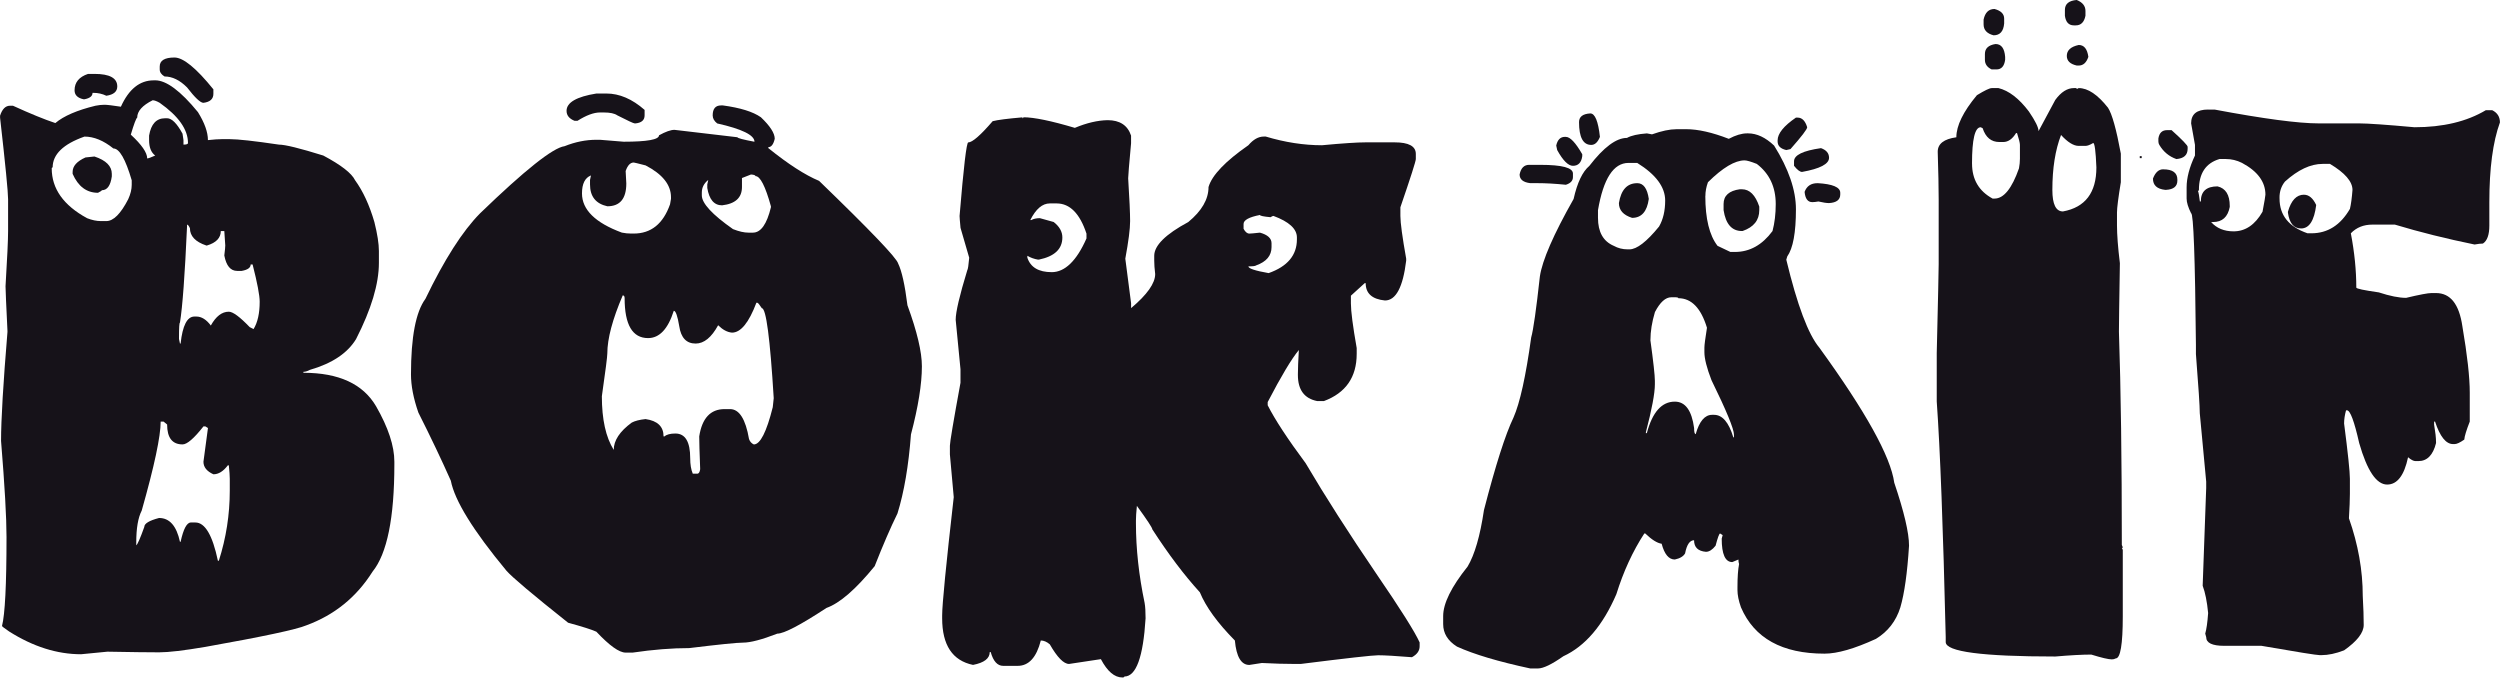
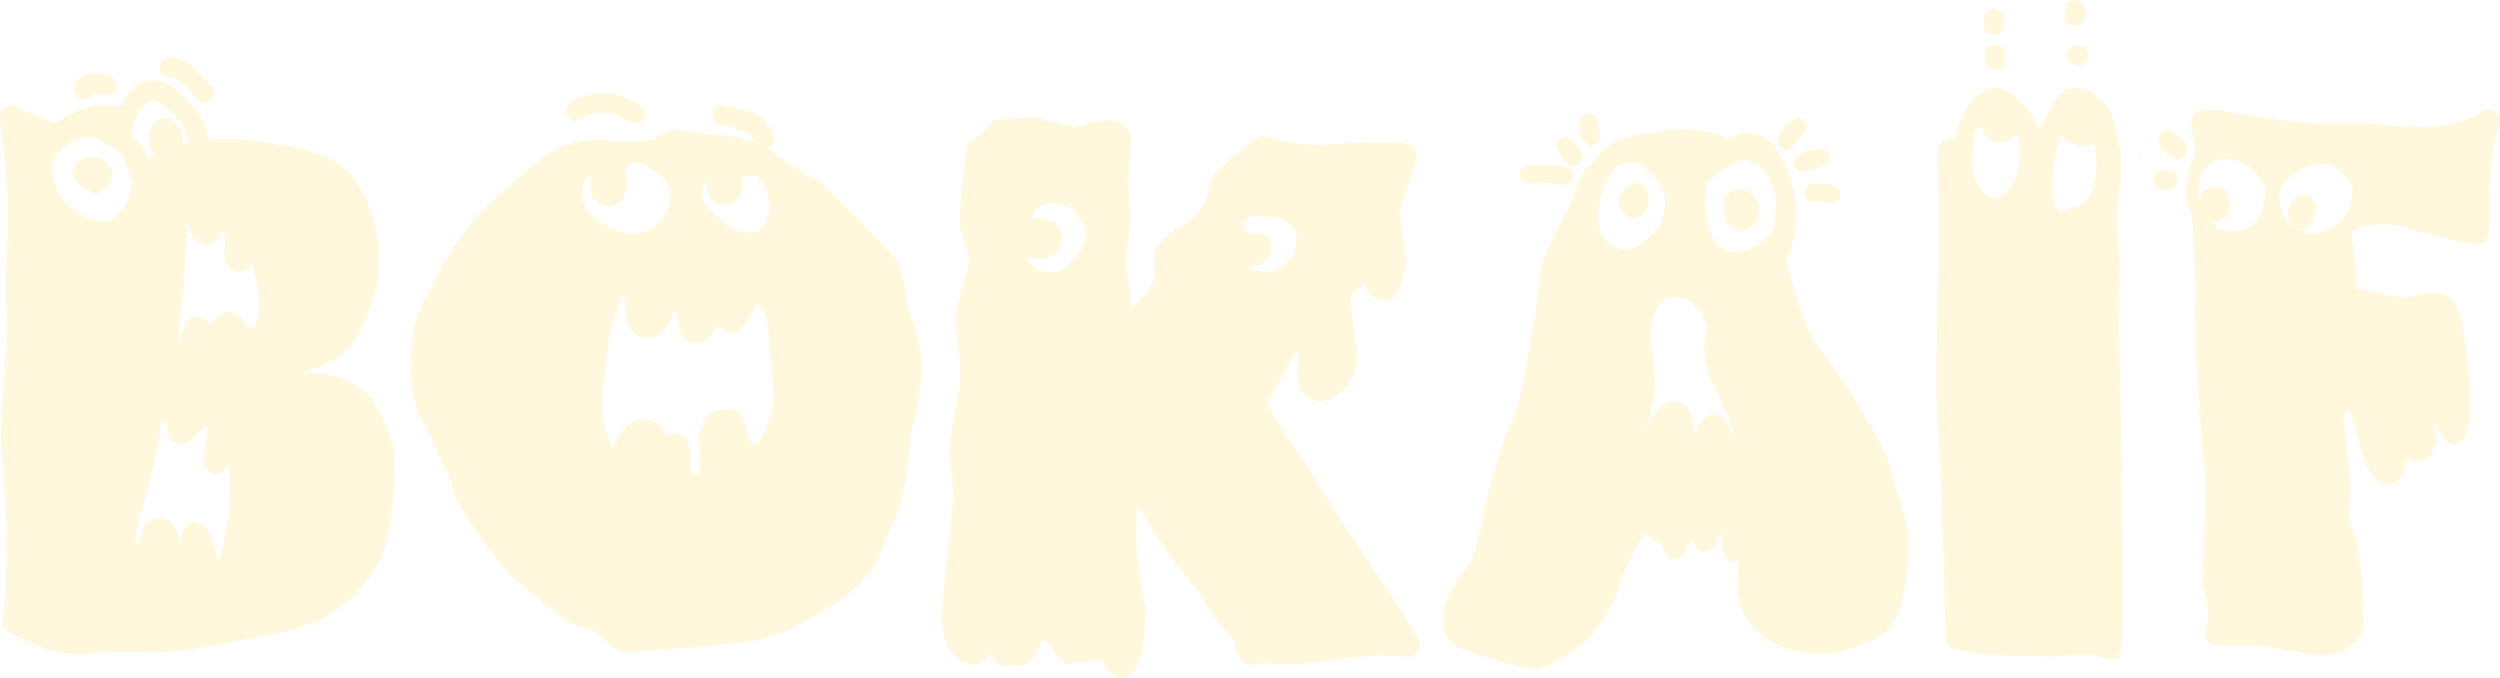
<svg xmlns="http://www.w3.org/2000/svg" id="Layer_2" viewBox="0 0 759.77 205.86">
  <defs>
    <style>
      .cls-1 {
-         fill: #161219;
+         fill: #fff8dd;
      }
    </style>
  </defs>
  <g id="Layer_1-2" data-name="Layer_1">
    <g>
      <path class="cls-1" d="M46.68,24.41h.49c3.38,0,7.71,3.22,12.99,9.67,2.02,3.26,3.03,6.09,3.03,8.5,1.82-.2,3.22-.29,4.2-.29h2.44c2.47,0,7.45.55,14.94,1.66,1.89,0,6.38,1.11,13.48,3.32,5.4,2.87,8.63,5.37,9.67,7.52,2.41,3.32,4.36,7.55,5.86,12.7.91,3.65,1.37,6.58,1.37,8.79v3.61c0,6.38-2.31,14.1-6.93,23.14-2.6,4.3-7.29,7.42-14.06,9.38-.72.39-1.37.59-1.95.59v.29c10.74,0,18.1,3.39,22.07,10.16,3.71,6.45,5.57,12.08,5.57,16.89v.78c0,16.28-2.21,27.15-6.64,32.62-4.88,7.75-11.59,13.18-20.12,16.31-2.93,1.24-13.15,3.42-30.66,6.54-6.51,1.11-11.2,1.66-14.06,1.66-3.32,0-8.56-.07-15.72-.2l-8.01.78c-7.29,0-14.58-2.31-21.88-6.93-1.43-.98-2.15-1.53-2.15-1.66.91-3.52,1.37-12.53,1.37-27.05,0-5.86-.55-15.59-1.66-29.2,0-6.38.65-17.42,1.95-33.11v-.29c-.39-8.01-.59-12.53-.59-13.57.52-8.59.78-14.19.78-16.8v-9.67c0-2.15-.81-10.42-2.44-24.8v-.59c.65-2.02,1.66-3.03,3.03-3.03h.88c5.27,2.41,9.57,4.17,12.89,5.27,2.54-2.15,6.61-3.91,12.21-5.27.98-.2,1.89-.29,2.73-.29.78,0,2.44.2,4.98.59,2.41-5.34,5.73-8.01,9.96-8.01ZM15.72,51.17c0,6.19,3.58,11.23,10.74,15.14,1.5.59,2.9.88,4.2.88h1.66c2.15,0,4.36-2.21,6.64-6.64.72-1.56,1.07-3.03,1.07-4.39v-1.37c-1.89-6.45-3.74-9.67-5.57-9.67-3-2.41-5.92-3.61-8.79-3.61-6.45,2.28-9.67,5.4-9.67,9.38-.2,0-.29.1-.29.29ZM28.71,47.56c3.52,1.17,5.27,2.93,5.27,5.27v.78c-.39,2.8-1.4,4.2-3.03,4.2,0,.13-.39.39-1.17.78-3.45,0-6.02-1.92-7.71-5.76v-.59c0-1.76,1.3-3.22,3.91-4.39l2.73-.29ZM28.71,22.46c4.62,0,6.93,1.27,6.93,3.81,0,1.56-1.11,2.51-3.32,2.83-1.24-.59-2.54-.88-3.91-.88h-.29c0,.98-.81,1.63-2.44,1.95h-.29c-1.82-.39-2.73-1.3-2.73-2.73,0-2.41,1.37-4.07,4.1-4.98h1.95ZM39.75,40.92c3.32,3.06,4.98,5.47,4.98,7.23.33,0,1.14-.29,2.44-.88-1.24-.91-1.86-2.47-1.86-4.69v-1.37c.59-3.52,2.21-5.27,4.88-5.27h.59c1.43,0,2.99,1.56,4.69,4.69l.29,1.95v1.37c.91,0,1.37-.16,1.37-.49,0-4.1-2.87-8.17-8.59-12.21-.91-.52-1.63-.78-2.15-.78-3.12,1.56-4.69,3.32-4.69,5.27-.33.2-.98,1.92-1.95,5.18ZM48.83,128.12c0,4.49-1.92,13.51-5.76,27.05-1.11,2.15-1.66,5.37-1.66,9.67v.88c.39-.26,1.2-2.12,2.44-5.57,0-1.04,1.5-1.95,4.49-2.73,3.19,0,5.31,2.41,6.35,7.23h.2c.85-3.91,1.89-5.86,3.12-5.86h1.37c2.93,0,5.21,3.87,6.84,11.62h.29c2.21-6.9,3.32-14,3.32-21.29v-3.61c0-.91-.1-2.28-.29-4.1h-.29c-1.37,1.82-2.83,2.73-4.39,2.73-2.02-.91-3.03-2.18-3.03-3.81l1.37-10.25-.78-.49h-.59c-2.87,3.65-4.98,5.47-6.35,5.47-3.12,0-4.69-2.02-4.69-6.05l-1.07-.88h-.88ZM53.03,17.48c2.67,0,6.61,3.22,11.82,9.67v1.37c0,1.56-1.01,2.48-3.03,2.73-.91,0-2.57-1.56-4.98-4.69-2.21-2.21-4.49-3.32-6.84-3.32-.98-.59-1.46-1.3-1.46-2.15v-.88c0-1.82,1.5-2.73,4.49-2.73ZM56.84,68.26v.59c-.65,14.65-1.37,24.38-2.15,29.2-.2,0-.29,1.5-.29,4.49v.49l.29,1.37h.2c.59-5.47,1.99-8.2,4.2-8.2h.59c1.56,0,3.03.91,4.39,2.73,1.56-2.8,3.38-4.2,5.47-4.2,1.24,0,3.35,1.56,6.35,4.69l1.17.59c1.24-2.02,1.86-4.79,1.86-8.3,0-1.95-.72-5.73-2.15-11.33h-.59c0,.98-.91,1.63-2.73,1.95h-1.37c-2.02,0-3.32-1.56-3.91-4.69.2-1.63.29-2.64.29-3.03l-.29-4.39h-1.07c0,2.08-1.4,3.55-4.2,4.39h-.2c-3.32-1.11-4.98-2.86-4.98-5.27-.33-.72-.62-1.07-.88-1.07Z" />
      <path class="cls-1" d="M219.14,32.03h.49c5.34.72,9.21,1.92,11.62,3.61,2.8,2.67,4.2,4.85,4.2,6.54-.39,1.69-1.04,2.54-1.95,2.54v.29c6.05,4.88,11.2,8.2,15.43,9.96,15.56,15.04,23.57,23.41,24.02,25.1,1.11,2.28,2.05,6.51,2.83,12.7,2.93,8.01,4.39,14.19,4.39,18.55,0,5.4-1.11,12.3-3.32,20.7-.72,9.51-2.08,17.51-4.1,24.02-2.08,4.23-4.39,9.57-6.93,16.02-5.73,7.03-10.61,11.26-14.65,12.7-7.94,5.21-12.92,7.81-14.94,7.81-4.69,1.82-8.17,2.73-10.45,2.73-1.76,0-7.19.55-16.31,1.66-5.27,0-11,.46-17.19,1.37h-2.15c-1.95,0-4.92-2.12-8.89-6.35-1.43-.65-4.3-1.56-8.59-2.73-10.81-8.59-17.06-13.87-18.75-15.82-10.09-12.17-15.72-21.29-16.89-27.34-2.8-6.31-6.09-13.22-9.86-20.7-1.5-4.3-2.25-8.17-2.25-11.62,0-11.33,1.46-18.98,4.39-22.95,5.73-11.91,11.26-20.57,16.6-25.98,13.61-13.15,22.17-19.95,25.68-20.41,3.25-1.3,6.48-1.95,9.67-1.95h1.07c4.62.39,7.03.59,7.23.59,7.16,0,10.74-.65,10.74-1.95,2.02-1.11,3.58-1.66,4.69-1.66l19.14,2.25c0,.26,1.72.72,5.18,1.37,0-2.02-3.78-3.87-11.33-5.57-.91-.72-1.37-1.53-1.37-2.44,0-2.02.85-3.03,2.54-3.03ZM181.25,28.42h3.03c3.97,0,7.84,1.66,11.62,4.98v1.66c0,1.43-.91,2.25-2.73,2.44h-.29c-.33,0-2.08-.81-5.27-2.44-.85-.59-2.21-.88-4.1-.88h-1.17c-1.89,0-4.17.85-6.84,2.54h-.88c-1.63-.65-2.44-1.66-2.44-3.03,0-2.54,3.03-4.3,9.08-5.27ZM190.14,51.95c0,.26.06,1.53.2,3.81,0,4.62-1.92,6.93-5.76,6.93-3.52-.78-5.27-2.99-5.27-6.64v-1.37l.29-1.37c-1.82.72-2.73,2.54-2.73,5.47,0,4.95,4.04,8.92,12.11,11.91.98.2,1.92.29,2.83.29h.78c5.27,0,8.95-2.96,11.04-8.89l.29-1.66v-.49c0-3.77-2.57-7-7.71-9.67-2.28-.59-3.48-.88-3.61-.88-1.04,0-1.86.85-2.44,2.54ZM189.26,89.75c-3.12,7.29-4.69,13.18-4.69,17.68,0,.91-.55,5.24-1.66,12.99,0,7.03,1.2,12.47,3.61,16.31,0-2.86,1.82-5.63,5.47-8.3.98-.52,2.38-.88,4.2-1.07,3.65.52,5.47,2.28,5.47,5.27h.29c.65-.59,1.76-.88,3.32-.88,2.99,0,4.49,2.51,4.49,7.52,0,1.89.26,3.45.78,4.69h1.37c.45,0,.75-.46.88-1.37-.2-5.14-.29-8.46-.29-9.96.85-5.53,3.42-8.3,7.71-8.3h1.66c2.8,0,4.72,3.03,5.76,9.08.26.78.75,1.33,1.46,1.66,1.95,0,3.87-3.78,5.76-11.33l.29-2.73c-1.11-18.23-2.31-27.34-3.61-27.34-.72-1.11-1.17-1.66-1.37-1.66h-.29c-2.28,6.05-4.75,9.08-7.42,9.08-1.43-.13-2.83-.88-4.2-2.25-2.02,3.71-4.3,5.57-6.84,5.57-2.8,0-4.46-1.76-4.98-5.27-.52-3.12-1.07-4.69-1.66-4.69-1.76,5.53-4.36,8.3-7.81,8.3-4.75,0-7.13-4.04-7.13-12.11,0-.59-.2-.88-.59-.88ZM225.49,54.1v2.73c0,3.26-2.02,5.11-6.05,5.57-2.41,0-3.91-1.76-4.49-5.27v-1.07l.29-1.37c-1.3,1.04-1.95,2.31-1.95,3.81v.88c0,2.41,3.16,5.83,9.47,10.25,1.82.72,3.38,1.07,4.69,1.07h1.37c2.41,0,4.23-2.57,5.47-7.71v-.29c-1.69-6.12-3.26-9.18-4.69-9.18,0-.26-.46-.42-1.37-.49l-2.73,1.07Z" />
      <path class="cls-1" d="M310.74,35.64v.29c.2,0,.29-.1.29-.29,3.19,0,8.4,1.07,15.62,3.22,3.58-1.5,6.9-2.28,9.96-2.34,3.71,0,6.09,1.56,7.13,4.69v2.34c-.59,6.38-.88,9.93-.88,10.64.39,6.25.59,10.58.59,12.99s-.49,6.15-1.46,11.43l1.76,13.57v1.46c4.88-4.1,7.32-7.55,7.32-10.35-.2-1.63-.29-2.99-.29-4.1v-1.46c0-3.12,3.45-6.54,10.35-10.25,4.1-3.38,6.15-6.93,6.15-10.64,1.04-3.58,5.08-7.81,12.11-12.7,1.5-1.76,3.06-2.64,4.69-2.64h.59c5.86,1.76,11.56,2.64,17.09,2.64,6.31-.59,10.74-.88,13.28-.88h8.79c4.3,0,6.45,1.17,6.45,3.52v1.56c0,.65-1.56,5.53-4.69,14.65v2.64c0,2.08.59,6.41,1.76,12.99v.59c-.98,8.07-3.12,12.11-6.45,12.11-3.91-.39-5.86-2.15-5.86-5.27h-.29l-4.2,3.81v2.34c0,2.41.59,6.93,1.76,13.57v1.76c0,7.1-3.32,11.88-9.96,14.36h-2.05c-3.91-.78-5.86-3.42-5.86-7.91v-.29c0-1.63.1-4.07.29-7.32-2.21,2.67-5.37,7.94-9.47,15.82v.98c2.21,4.36,6.05,10.22,11.52,17.58,5.99,10.16,13.15,21.35,21.48,33.59,7.36,10.74,11.75,17.71,13.18,20.9v1.17c0,1.37-.78,2.47-2.34,3.32-4.88-.39-8.3-.59-10.25-.59-1.69,0-9.54.88-23.54,2.64h-1.86c-2.87,0-6.19-.1-9.96-.29l-3.81.59c-2.47,0-3.94-2.47-4.39-7.42-5.27-5.34-8.82-10.22-10.64-14.65-4.75-5.21-9.57-11.59-14.45-19.14,0-.46-1.56-2.83-4.69-7.13-.2,1.95-.29,3.42-.29,4.39v.88c0,7.75.88,15.82,2.64,24.22.2,1.11.29,2.67.29,4.69-.72,11.78-2.87,17.68-6.45,17.68,0,.2-.2.29-.59.29-2.41,0-4.59-1.86-6.54-5.57l-9.67,1.46c-1.63,0-3.58-1.99-5.86-5.96-.91-.78-1.82-1.17-2.73-1.17-1.3,5.14-3.65,7.71-7.03,7.71h-4.39c-1.76,0-3.03-1.4-3.81-4.2h-.29c0,1.95-1.69,3.25-5.08,3.91-6.25-1.3-9.38-6.02-9.38-14.16v-.88c0-3.32,1.17-15.3,3.52-35.94l-1.17-12.99v-2.64c0-1.04,1.07-7.42,3.22-19.14v-4.1l-1.46-15.04c0-2.34,1.17-7.36,3.52-15.04.2-.26.39-1.53.59-3.81l-2.64-9.08c-.2-2.08-.29-3.29-.29-3.61,1.24-14.91,2.11-22.36,2.64-22.36,1.24,0,3.71-2.15,7.42-6.45,1.5-.39,4.52-.78,9.08-1.17ZM313.09,66.89h.29c.72-.39,1.59-.59,2.64-.59l4.2,1.17c1.76,1.37,2.64,2.93,2.64,4.69,0,3.52-2.38,5.76-7.13,6.74h-.29c-1.17-.2-2.25-.59-3.22-1.17v.59c.98,2.93,3.45,4.39,7.42,4.39s7.55-3.42,10.55-10.25v-1.46c-2.02-6.12-5.05-9.18-9.08-9.18h-2.05c-2.28,0-4.26,1.69-5.96,5.08ZM377.93,68.07v1.46c.52.98,1.11,1.46,1.76,1.46.39,0,1.46-.1,3.22-.29,2.34.65,3.52,1.73,3.52,3.22v1.17c0,2.6-1.56,4.46-4.69,5.57-.2.2-.98.29-2.34.29,0,.65,2.05,1.33,6.15,2.05,5.73-2.02,8.59-5.44,8.59-10.25v-.59c0-2.6-2.38-4.79-7.13-6.54-.2,0-.49.13-.88.39-2.15-.2-3.22-.42-3.22-.68-3.32.65-4.98,1.56-4.98,2.73Z" />
      <path class="cls-1" d="M509.47,39.26h2.93c3.65,0,7.97.98,12.99,2.93,2.08-1.11,3.94-1.66,5.57-1.66h.29c2.67,0,5.31,1.24,7.91,3.71,4.43,7.1,6.64,13.54,6.64,19.34,0,7.1-.88,11.88-2.64,14.36l-.29.98c3.32,13.8,6.67,22.72,10.06,26.76,14.06,19.4,21.65,33.07,22.75,41.02,2.99,8.85,4.49,15.23,4.49,19.14-.52,8.27-1.4,14.52-2.64,18.75-1.3,4.17-3.78,7.36-7.42,9.57-6.51,2.99-11.72,4.49-15.62,4.49-12.89,0-21.35-4.69-25.39-14.06-.72-2.02-1.07-3.78-1.07-5.27v-.78c0-3.06.16-5.44.49-7.13-.13-.33-.2-.78-.2-1.37l-1.86.78c-2.15,0-3.22-2.38-3.22-7.13l.29-1.07-.78-.49c-.26,0-.72,1.24-1.37,3.71-.98,1.24-1.95,1.86-2.93,1.86-2.41-.2-3.61-1.37-3.61-3.52-1.3,0-2.21,1.33-2.73,4-.52.91-1.56,1.53-3.12,1.86-1.82,0-3.16-1.59-4-4.79-1.37-.2-3.03-1.24-4.98-3.12h-.29c-3.52,5.4-6.35,11.56-8.5,18.46-4.1,9.5-9.47,15.79-16.11,18.85-3.52,2.47-6.09,3.71-7.71,3.71h-2.34c-9.7-2.08-17.12-4.3-22.27-6.64-2.8-1.76-4.2-4.04-4.2-6.84v-2.44c0-3.84,2.47-8.85,7.42-15.04,2.15-3.58,3.81-9.31,4.98-17.19,3.52-13.61,6.51-22.98,8.98-28.12,1.95-4.43,3.74-12.53,5.37-24.32.65-2.28,1.53-8.46,2.64-18.55.72-4.88,4.13-12.73,10.25-23.54,1.11-4.95,2.7-8.3,4.79-10.06,4.36-5.66,8.17-8.5,11.43-8.5,1.3-.72,3.32-1.17,6.05-1.37l1.56.29c2.93-1.04,5.4-1.56,7.42-1.56ZM464.75,50.1h3.42c6.58,0,9.86.88,9.86,2.64v1.07c0,1.11-.72,1.89-2.15,2.34-3.26-.33-6.15-.49-8.69-.49h-2.15c-2.15-.26-3.22-1.14-3.22-2.64.39-1.95,1.37-2.93,2.93-2.93ZM475.59,41.6h.29c1.3,0,2.96,1.76,4.98,5.27v.59c-.26,1.95-1.21,2.93-2.83,2.93-1.43,0-3.03-1.59-4.79-4.79l-.29-1.37c.39-1.76,1.27-2.64,2.64-2.64ZM483.3,34.47c1.43,0,2.41,2.38,2.93,7.13-.65,1.63-1.53,2.44-2.64,2.44-2.47,0-3.71-2.31-3.71-6.93,0-1.63,1.14-2.51,3.42-2.64ZM485.64,66.21c0,4.3,1.59,7.13,4.79,8.5,1.3.72,2.7,1.07,4.2,1.07h.59c2.21,0,5.21-2.31,8.98-6.93,1.24-2.15,1.86-4.79,1.86-7.91,0-4.1-2.83-7.91-8.5-11.43h-2.64c-4.56,0-7.65,4.79-9.28,14.36v2.34ZM497.56,55.66c1.89,0,3.06,1.6,3.52,4.79-.52,3.84-2.21,5.76-5.08,5.76-2.67-.85-4-2.34-4-4.49.65-4.04,2.51-6.05,5.57-6.05ZM501.56,103.32c.91,6.64,1.37,10.78,1.37,12.4v1.07c0,2.73-.91,7.58-2.73,14.55v.29h.29c1.69-6.38,4.52-9.57,8.5-9.57,3.19,0,5.14,2.67,5.86,8.01,0,1.24.16,1.86.49,1.86,1.11-3.91,2.77-5.86,4.98-5.86h.59c2.54,0,4.49,2.28,5.86,6.84h.2v-.78c0-1.76-2.28-7.29-6.84-16.6-1.43-3.71-2.15-6.54-2.15-8.5v-1.37c0-.78.26-2.8.78-6.05-1.82-5.99-4.72-8.98-8.69-8.98,0-.2-.36-.29-1.07-.29h-1.07c-1.76,0-3.42,1.5-4.98,4.49-.91,3.06-1.37,5.89-1.37,8.5ZM518.26,59.57c0,6.9,1.24,11.95,3.71,15.14l3.91,1.86h1.37c4.49,0,8.3-2.11,11.43-6.35.65-2.47.98-5.21.98-8.2,0-5.21-1.92-9.28-5.76-12.21-1.82-.72-3.06-1.07-3.71-1.07-2.93,0-6.64,2.21-11.13,6.64-.52,1.43-.78,2.83-.78,4.2ZM529.39,57.52c2.34,0,4.1,1.76,5.27,5.27v1.07c0,3.06-1.69,5.18-5.08,6.35h-.2c-3.06,0-4.92-2.11-5.57-6.35v-1.86c0-2.54,1.66-4.04,4.98-4.49h.59ZM546.29,35.74c1.37,0,2.34.98,2.93,2.93,0,.59-1.69,2.8-5.08,6.64l-1.27.29c-1.76-.39-2.64-1.27-2.64-2.64v-.29c0-2.08,1.86-4.39,5.57-6.93h.49ZM553.42,45.02c1.63.59,2.44,1.56,2.44,2.93,0,1.89-2.73,3.32-8.2,4.3-.65,0-1.46-.62-2.44-1.86v-1.37c0-1.89,2.73-3.22,8.2-4ZM552.34,55.66c4.62.26,6.93,1.24,6.93,2.93v.49c0,1.63-1.14,2.51-3.42,2.64-.72,0-1.79-.16-3.22-.49-.72.13-1.33.2-1.86.2-1.37,0-2.15-1.04-2.34-3.12.65-1.76,1.95-2.64,3.91-2.64Z" />
      <path class="cls-1" d="M605.27,26.76h2.05c3.19.78,6.28,3.16,9.28,7.13,1.95,2.87,2.93,4.85,2.93,5.96l5.08-9.47c1.76-2.41,3.65-3.61,5.66-3.61h.59c.2,0,.29.1.29.29l.59-.29c2.8,0,5.76,1.99,8.89,5.96,1.24,1.89,2.54,6.54,3.91,13.96v8.69c-.78,4.75-1.17,7.81-1.17,9.18v3.91c0,2.87.29,6.71.88,11.52-.2,11.91-.29,18.85-.29,20.8.59,17.51.88,39.13.88,64.84.2.39.29.68.29.88h-.29l.29.59v20.21c0,8.53-.72,12.79-2.15,12.79-.33.2-.72.29-1.17.29-1.04,0-3.12-.49-6.25-1.46-2.73,0-6.38.2-10.94.59-22.2,0-33.3-1.46-33.3-4.39v-1.56c-.78-33.01-1.69-56.87-2.73-71.58v-14.65c.39-16.34.59-25.36.59-27.05v-19.63c0-3.58-.1-8.43-.29-14.55,0-2.41,1.89-3.87,5.66-4.39,0-3.52,2.08-7.78,6.25-12.79,2.34-1.43,3.84-2.15,4.49-2.15ZM599.32,49.71c0,4.82,2.08,8.37,6.25,10.64h.59c2.8,0,5.27-3.06,7.42-9.18.2-1.04.29-2.02.29-2.93v-4.2c0-.59-.29-1.79-.88-3.61h-.29c-1.11,1.82-2.41,2.73-3.91,2.73h-1.17c-2.47,0-4.17-1.4-5.08-4.2l-.59-.29c-1.76,0-2.64,3.68-2.64,11.04ZM606.15,2.73c1.95.52,2.93,1.5,2.93,2.93v1.46c-.2,2.41-1.27,3.61-3.22,3.61-2.02-.52-3.03-1.63-3.03-3.32v-1.46c.46-2.15,1.56-3.22,3.32-3.22ZM606.45,13.38c1.76,0,2.73,1.3,2.93,3.91v.88c-.26,1.95-1.14,2.93-2.64,2.93h-1.46c-1.37-.65-2.05-1.63-2.05-2.93v-1.76c0-1.69,1.07-2.7,3.22-3.03ZM626.37,41.02c-1.76,4.56-2.64,10.12-2.64,16.7,0,4.36,1.07,6.54,3.22,6.54,6.77-1.24,10.16-5.7,10.16-13.38-.2-4.95-.52-7.42-.98-7.42-.98.59-1.76.88-2.34.88h-2.05c-1.56,0-3.35-1.11-5.37-3.32ZM631.15,0c1.76.72,2.64,1.82,2.64,3.32v1.46c-.39,1.95-1.37,2.93-2.93,2.93h-.59c-1.56,0-2.47-.98-2.73-2.93v-1.76c0-1.82,1.2-2.83,3.61-3.03ZM631.74,13.67c1.63,0,2.6,1.21,2.93,3.61-.59,1.76-1.56,2.64-2.93,2.64h-.59c-2.02-.45-3.03-1.43-3.03-2.93,0-1.69,1.2-2.8,3.61-3.32Z" />
      <path class="cls-1" d="M650.29,47.46h.59v.59h-.59v-.59ZM657.42,51.46c2.86,0,4.3,1.04,4.3,3.12v.29c0,1.76-1.14,2.7-3.42,2.83h-.29c-2.47-.26-3.71-1.4-3.71-3.42.72-1.89,1.76-2.83,3.12-2.83ZM658.59,39.55h1.37c3.25,2.93,4.88,4.62,4.88,5.08v.59c0,1.89-1.14,2.93-3.42,3.12-2.21-.78-3.94-2.21-5.18-4.3-.2-.33-.29-.68-.29-1.07v-.88c.26-1.69,1.14-2.54,2.64-2.54ZM671.09,33.3h1.95c14.91,2.8,25.46,4.2,31.64,4.2h12.3c2.6,0,8.2.39,16.8,1.17,8.66,0,15.88-1.72,21.68-5.18h1.95c1.56.78,2.34,2.02,2.34,3.71-2.15,5.92-3.22,14-3.22,24.22v7.13c0,2.8-.65,4.62-1.95,5.47-.65,0-1.5.1-2.54.29-8.59-1.76-16.67-3.77-24.22-6.05h-6.84c-2.67,0-4.85.88-6.54,2.64,1.11,5.8,1.66,11.3,1.66,16.5,0,.33,2.28.81,6.84,1.46,3.38,1.11,6.15,1.66,8.3,1.66,4.1-.98,6.67-1.46,7.71-1.46h1.37c4.36,0,7.03,3.35,8.01,10.06,1.5,8.79,2.25,15.53,2.25,20.21v8.79c-1.04,2.67-1.6,4.49-1.66,5.47-1.3.91-2.28,1.37-2.93,1.37h-.49c-2.15,0-3.97-2.28-5.47-6.84h-.29v.88c.39,2.28.59,4.07.59,5.37v.29c-.91,3.65-2.7,5.47-5.37,5.47h-.88c-.59,0-1.33-.39-2.25-1.17-1.17,5.53-3.29,8.3-6.35,8.3-3.26,0-6.09-4.2-8.5-12.6-1.5-6.64-2.73-9.96-3.71-9.96h-.29c-.39,1.43-.59,2.77-.59,4,1.17,9.05,1.76,14.65,1.76,16.8v4.59c0,1.76-.1,4.23-.29,7.42,2.8,7.94,4.2,15.82,4.2,23.63.2,3.52.29,6.45.29,8.79s-1.99,4.92-5.96,7.71c-2.54.98-4.82,1.46-6.84,1.46h-.59c-.91,0-6.8-.94-17.68-2.83h-11.33c-3.65,0-5.47-.88-5.47-2.64-.2-.65-.29-1.01-.29-1.07.39-1.37.68-3.45.88-6.25-.33-3.45-.88-6.22-1.66-8.3l1.07-29.69v-1.95l-1.95-20.8c0-2.02-.39-8.01-1.17-17.97v-2.83c-.26-26.63-.75-39.94-1.46-39.94-.91-1.82-1.37-3.32-1.37-4.49v-3.42c0-2.86.85-6.09,2.54-9.67v-3.22l-1.17-6.54c0-2.8,1.72-4.2,5.18-4.2ZM667.97,58.01c.2.46.39,1.53.59,3.22h.29c0-3.06,1.69-4.59,5.08-4.59,2.47.59,3.71,2.57,3.71,5.96v.29c-.59,3.06-2.28,4.59-5.08,4.59h-.59c1.69,1.89,3.97,2.83,6.84,2.83,3.58,0,6.51-1.99,8.79-5.96.59-3.12.88-4.85.88-5.18,0-3.91-2.38-7.13-7.13-9.67-1.56-.78-3.19-1.17-4.88-1.17h-1.95c-4.17,1.24-6.25,4.36-6.25,9.38,0,.2-.1.29-.29.29ZM692.77,60.06v.29c0,5.08,2.83,8.59,8.5,10.55h1.17c4.95,0,8.85-2.47,11.72-7.42.33-1.37.59-3.29.78-5.76,0-2.54-2.28-5.18-6.84-7.91h-2.25c-3.65,0-7.46,1.79-11.43,5.37-1.11,1.37-1.66,3-1.66,4.88ZM700.2,59.18c1.5,0,2.73,1.04,3.71,3.12-.59,4.75-2.12,7.13-4.59,7.13-2.21,0-3.55-1.59-4-4.79v-.29c.98-3.45,2.6-5.18,4.88-5.18Z" />
    </g>
  </g>
</svg>
